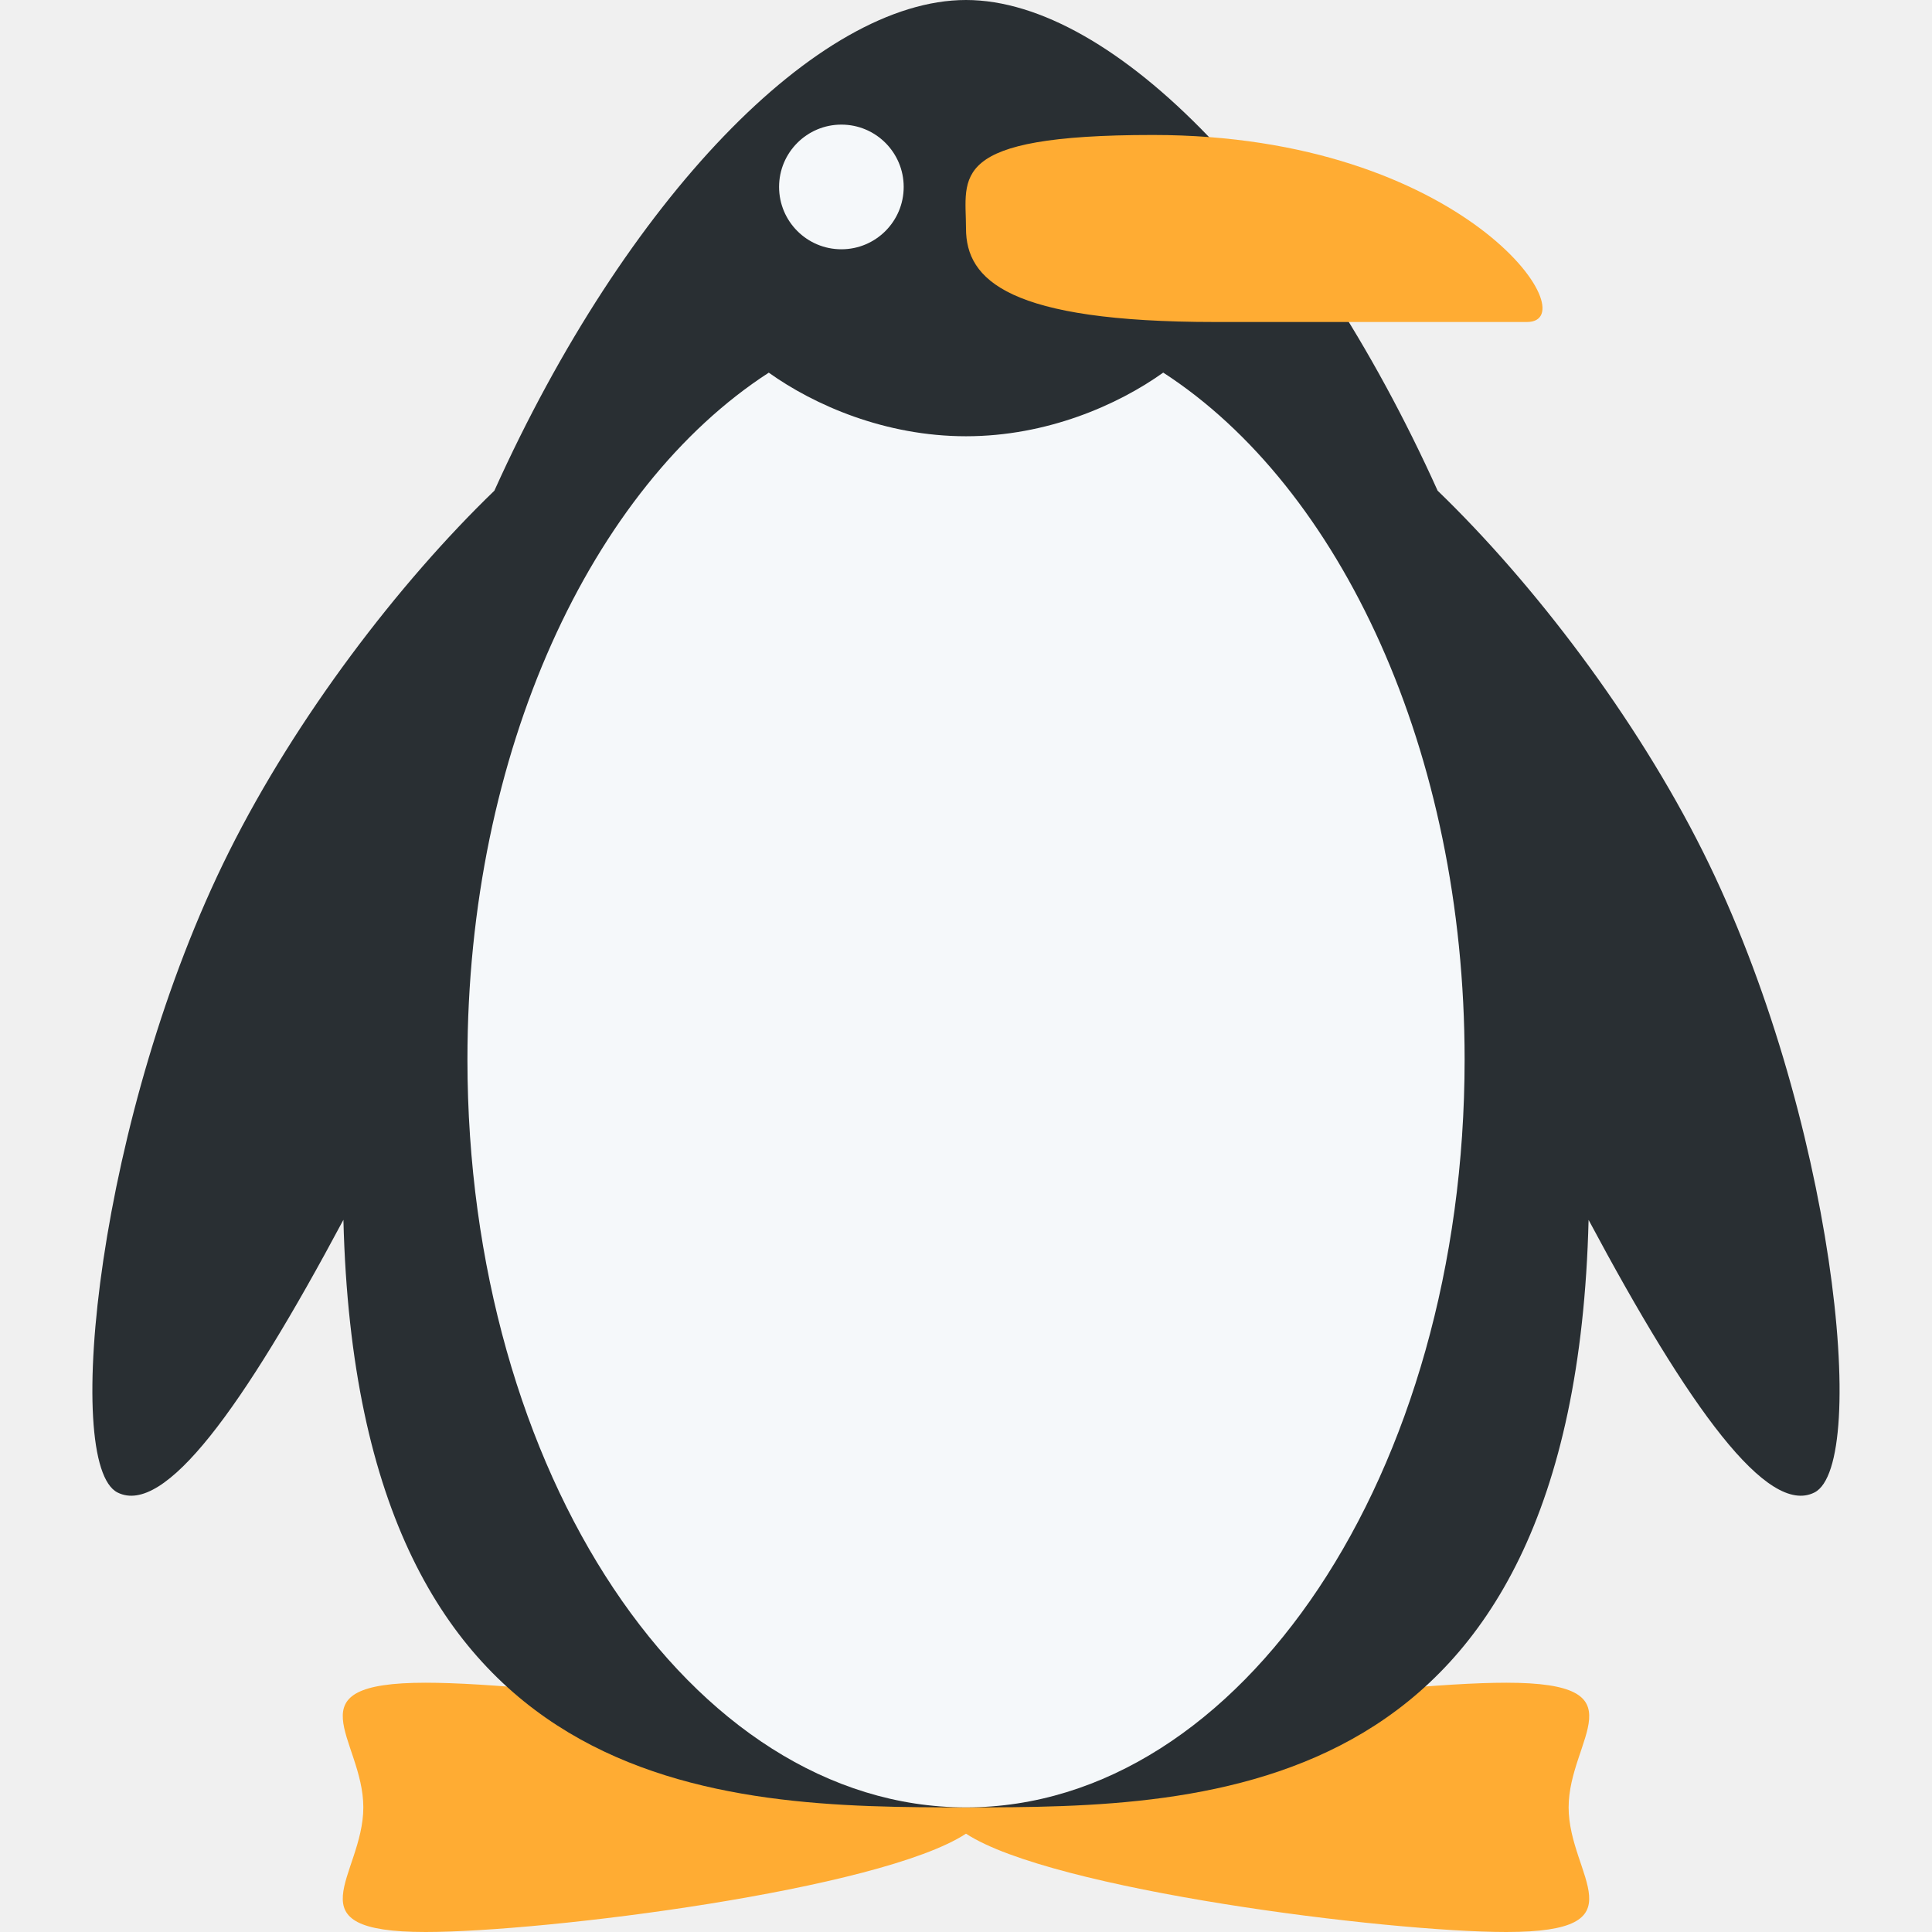
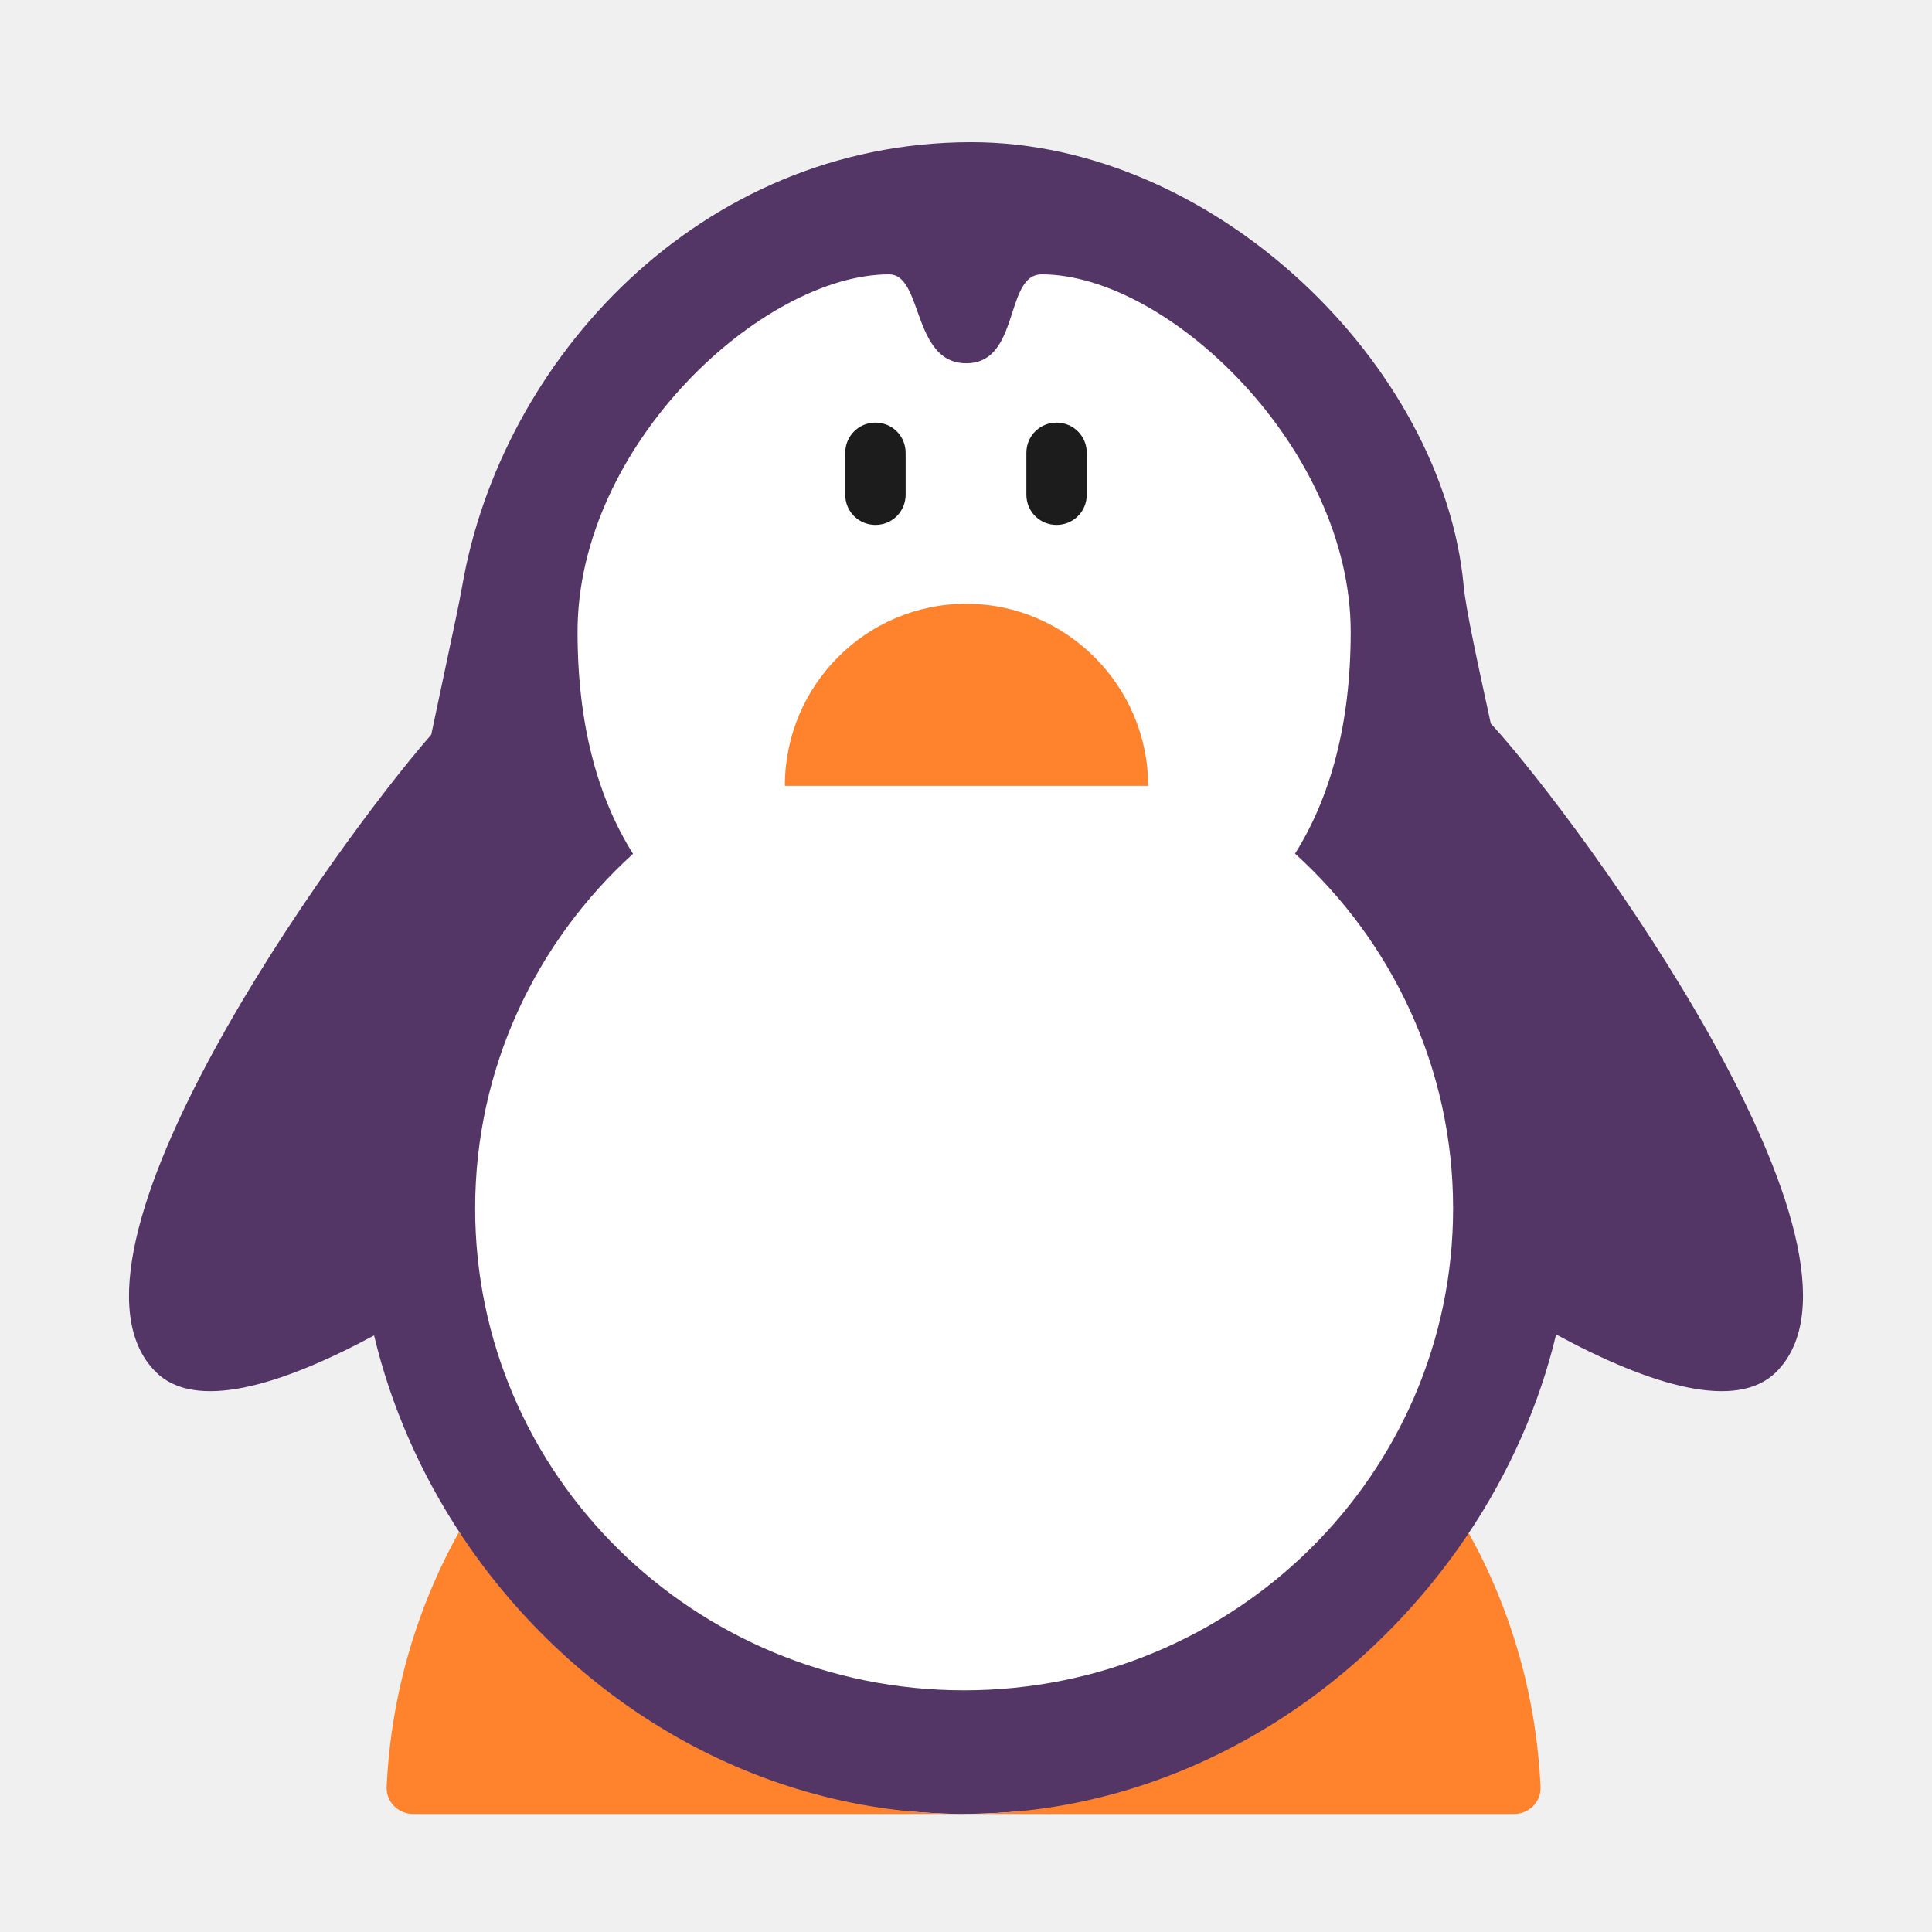
- <svg xmlns="http://www.w3.org/2000/svg" viewBox="0 0 36 36">
-   <path fill="#FFAC33" d="M28.068 31.355c-2.229 0-8.468.785-10.068 1.832-1.601-1.047-7.84-1.832-10.069-1.832-2.564 0-1.161 1.039-1.161 2.322C6.77 34.96 5.367 36 7.931 36c2.229 0 8.468-.785 10.069-1.832C19.601 35.215 25.84 36 28.068 36c2.565 0 1.161-1.04 1.161-2.322 0-1.283 1.405-2.323-1.161-2.323z" />
-   <path fill="#292F33" d="M31.73 15.866c-1.25-2.499-3.152-4.995-4.942-6.723C24.337 3.711 20.759 0 18 0s-6.337 3.71-8.788 9.143c-1.791 1.729-3.693 4.224-4.943 6.724-2.438 4.876-3.116 11.426-2.078 11.944.873.437 2.324-1.552 4.208-5.082C6.667 33.604 13.446 33.678 18 33.678c4.553 0 11.333-.073 11.601-10.947 1.884 3.528 3.335 5.517 4.207 5.08 1.038-.519.361-7.069-2.078-11.945z" />
-   <path fill="#F5F8FA" d="M21.675 6.943c-.85.607-2.172 1.186-3.675 1.186s-2.825-.578-3.675-1.185c-3.302 2.137-5.615 7.06-5.615 12.798 0 7.695 4.159 13.936 9.29 13.936 5.132 0 9.291-6.24 9.291-13.936 0-5.738-2.313-10.662-5.616-12.799z" />
-   <path fill="#FFAC33" d="M28.452 6h-5.808C18.797 6 18 5.22 18 4.257c0-.962-.364-1.742 3.483-1.742C27.291 2.516 29.613 6 28.452 6z" />
-   <path fill="#F5F8FA" d="M16.839 3.483c0 .642-.52 1.162-1.161 1.162-.642 0-1.161-.521-1.161-1.162 0-.641.52-1.161 1.161-1.161s1.161.52 1.161 1.161z" />
+ <svg xmlns="http://www.w3.org/2000/svg" width="32" height="32" viewBox="0 0 32 32" fill="none">
+   <path d="M16.089 2.355C20.125 2.355 23.908 6.054 24.244 9.711C24.277 10.069 24.458 10.91 24.692 11.984C24.707 12 24.722 12.016 24.736 12.032C26.189 13.633 31.399 20.745 29.421 22.723C28.767 23.376 27.352 22.957 25.774 22.103C25.495 23.276 24.991 24.403 24.308 25.421L24 29C24 29 18.012 30.075 15.84 30.044C13.759 30.014 8 29 8 29L7.638 25.421C6.971 24.414 6.476 23.295 6.196 22.119C4.631 22.962 3.228 23.372 2.579 22.723C0.653 20.796 5.544 14 7.143 12.168C7.225 11.777 7.302 11.414 7.371 11.09C7.509 10.44 7.614 9.949 7.655 9.711C8.299 5.97 11.578 2.355 16.089 2.355Z" fill="#533566" />
+   <path d="M21.45 14.139C22.039 13.201 22.372 11.986 22.372 10.465C22.372 7.437 19.356 4.544 17.252 4.544C16.973 4.544 16.874 4.847 16.767 5.178C16.638 5.577 16.495 6.017 16.004 6.017C15.503 6.017 15.338 5.557 15.193 5.152C15.078 4.831 14.975 4.544 14.727 4.544C12.637 4.544 9.566 7.363 9.566 10.465C9.566 12.012 9.905 13.22 10.485 14.142C8.877 15.601 7.87 17.692 7.87 20.015C7.87 24.423 11.496 27.997 15.969 27.997C20.442 27.997 24.068 24.423 24.068 20.015C24.068 17.691 23.059 15.598 21.45 14.139Z" fill="white" />
+   <path d="M13 13.016H19.017C19.017 11.357 17.656 10 16.004 10C14.351 10 13 11.346 13 13.016Z" fill="#FF822D" />
+   <path d="M6.404 29.596C6.475 28.067 6.902 26.632 7.605 25.371C9.379 28.081 12.395 29.994 15.84 30.044C19.379 30.094 22.501 28.134 24.327 25.392C25.023 26.648 25.446 28.076 25.516 29.596C25.528 29.844 25.326 30.045 25.078 30.045H6.843C6.595 30.045 6.393 29.844 6.404 29.596Z" fill="#FF822D" />
+   <path d="M14 8.194C14 8.472 14.222 8.694 14.5 8.694C14.778 8.694 15 8.472 15 8.194V7.5C15 7.222 14.778 7 14.5 7C14.222 7 14 7.222 14 7.5V8.194Z" fill="#1C1C1C" />
+   <path d="M17 8.194C17 8.472 17.222 8.694 17.5 8.694C17.778 8.694 18 8.472 18 8.194V7.5C18 7.222 17.778 7 17.5 7C17.222 7 17 7.222 17 7.5V8.194Z" fill="#1C1C1C" />
</svg>
